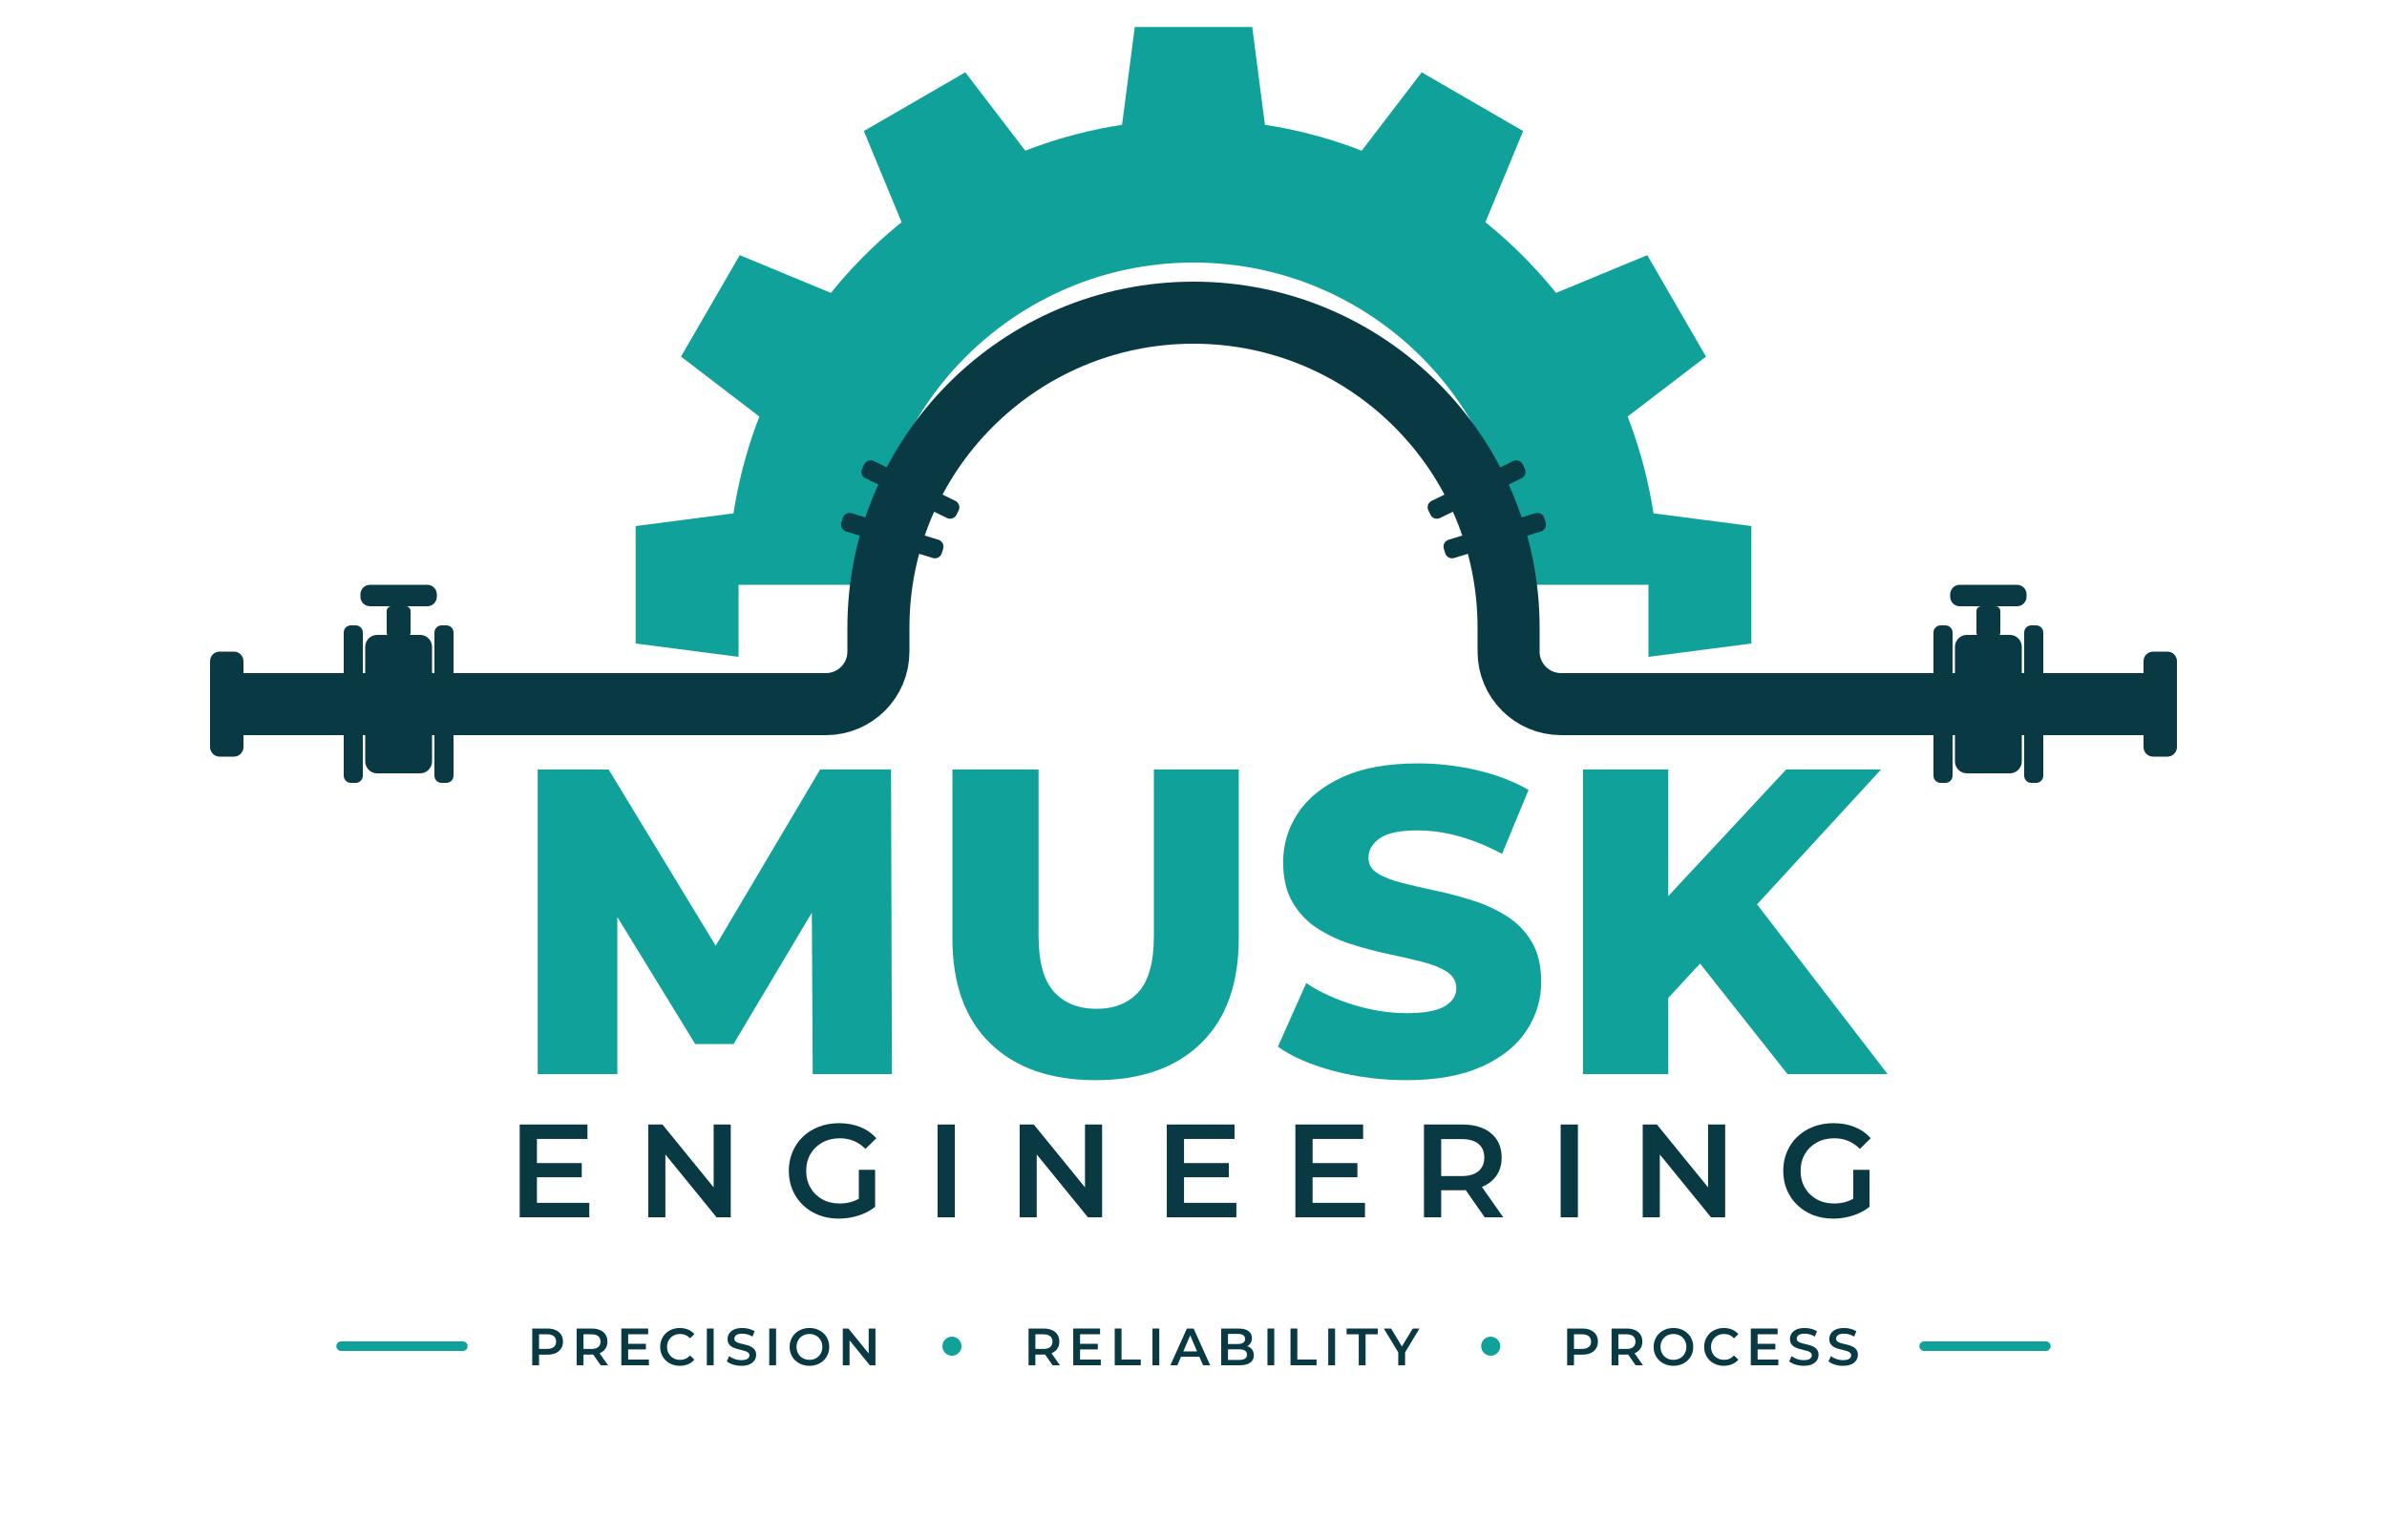
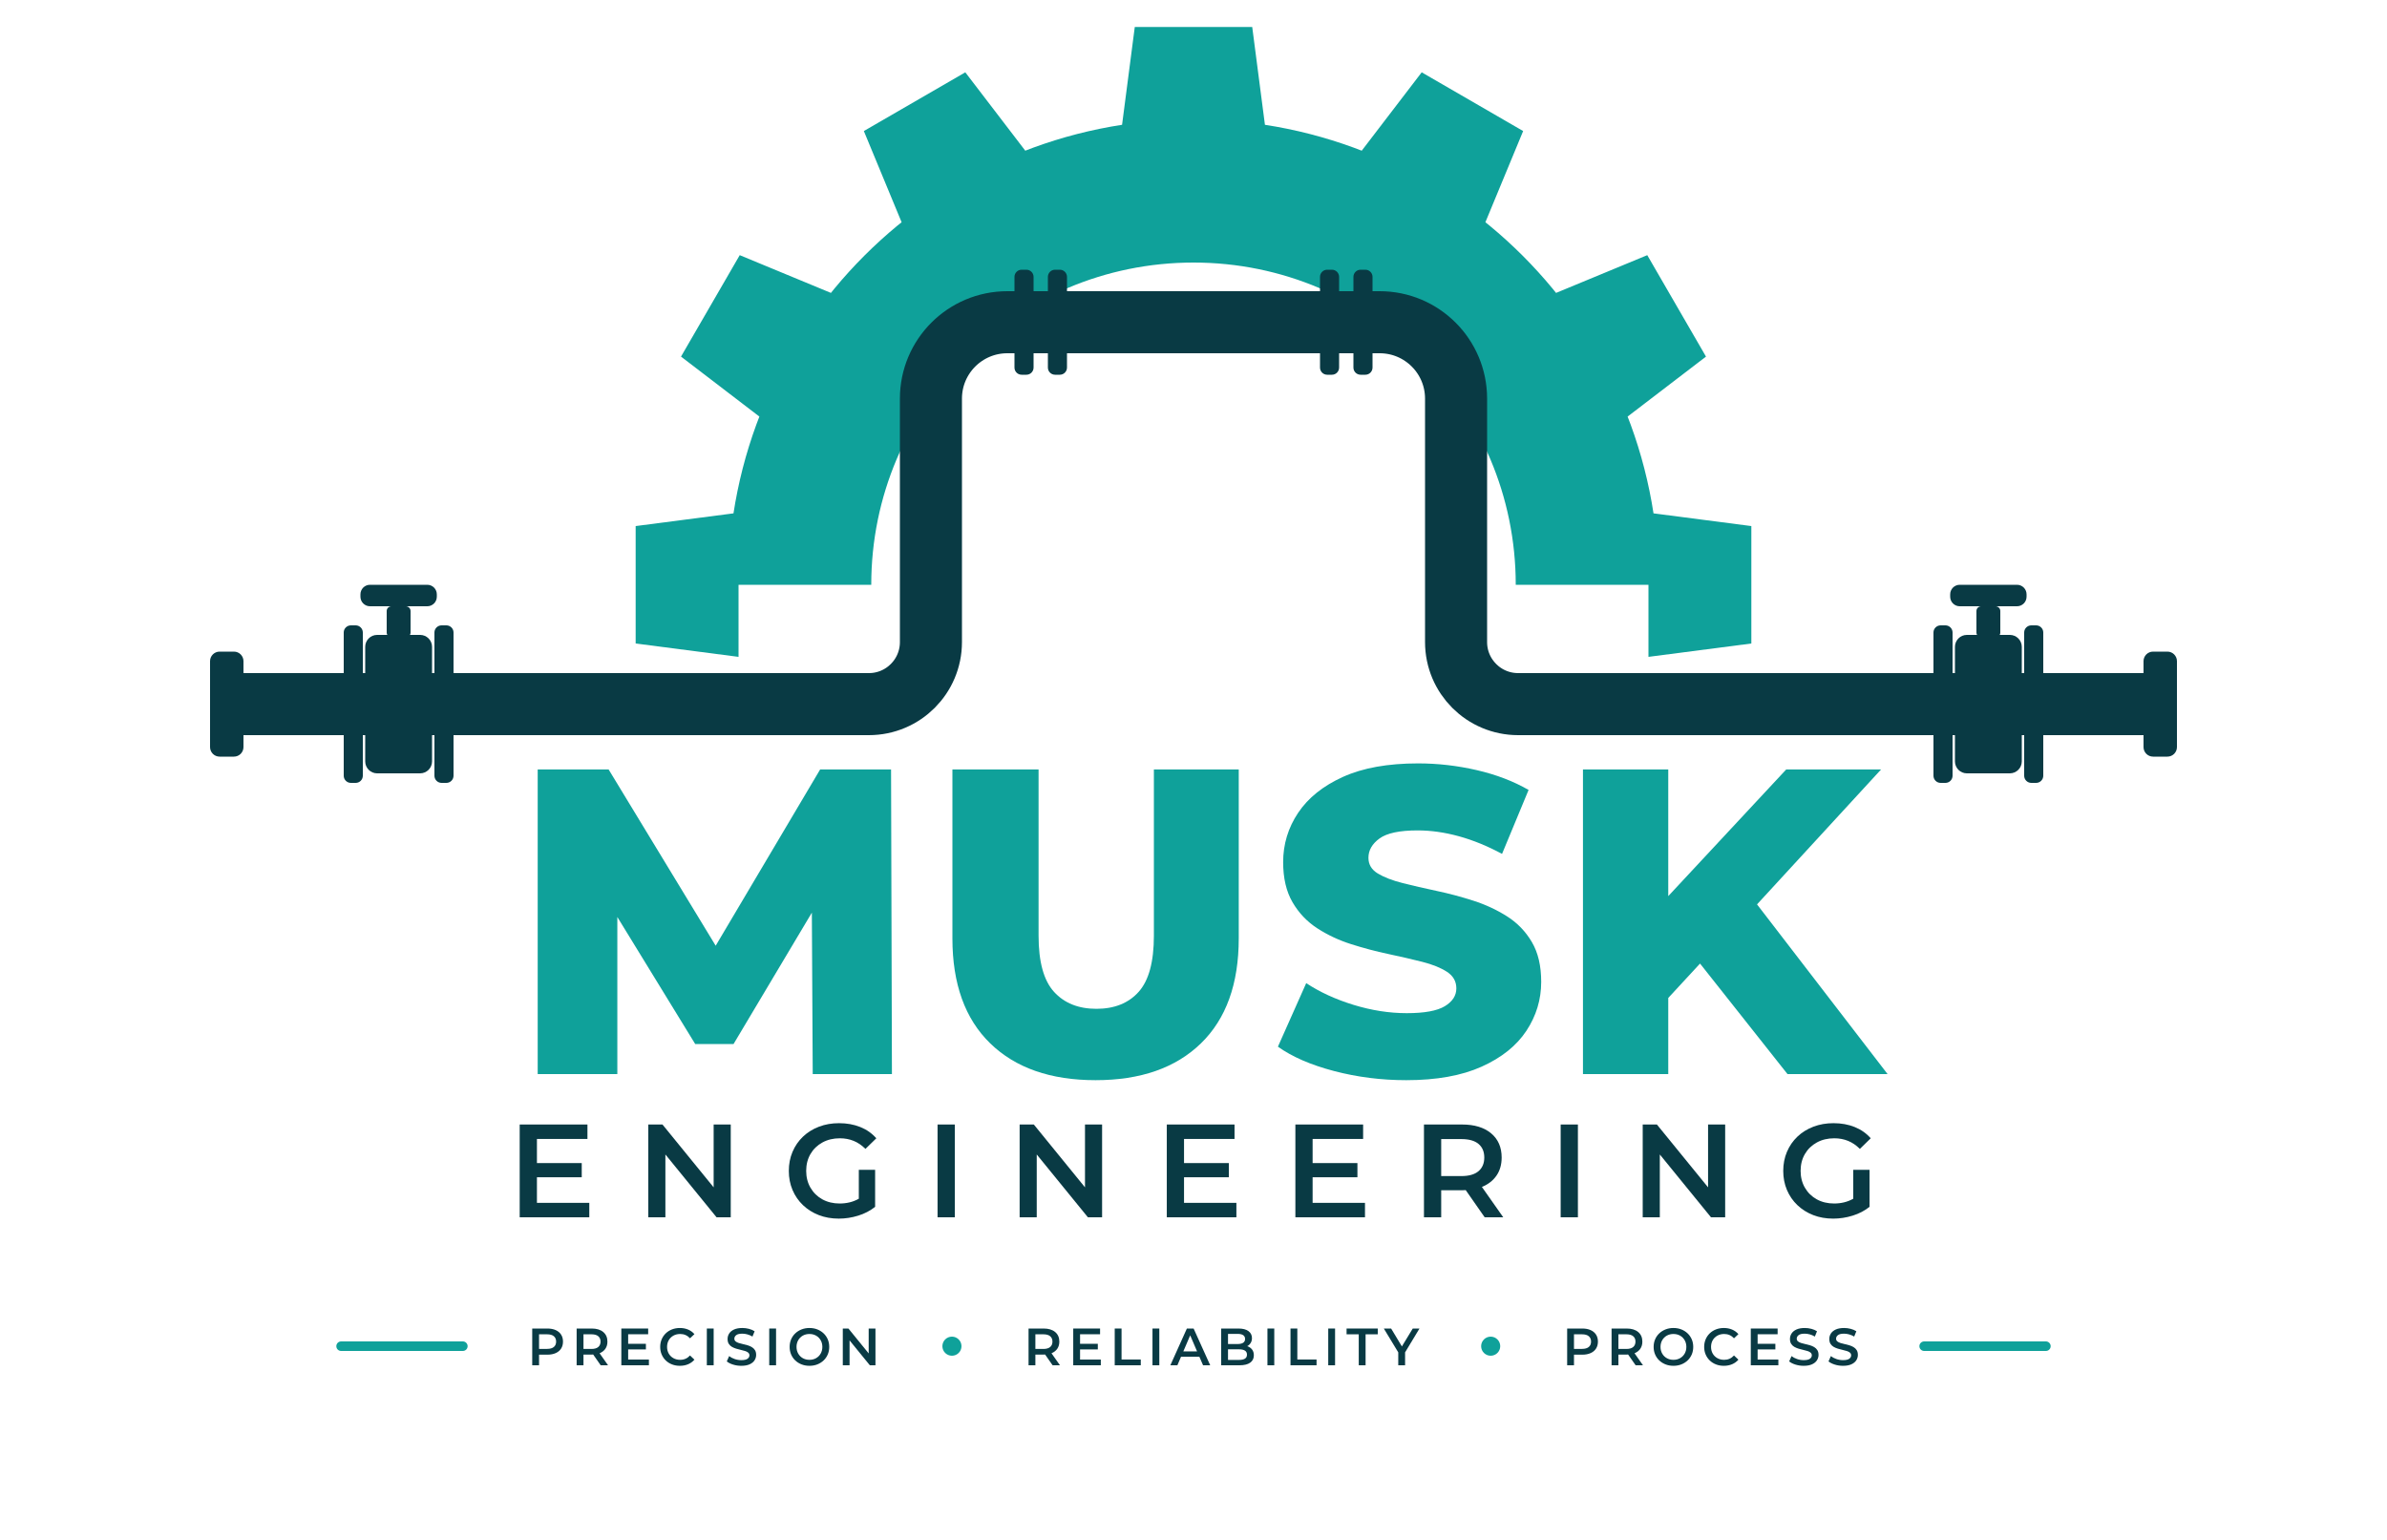
<svg xmlns="http://www.w3.org/2000/svg" viewBox="0 55 1000 645" width="1000" height="645">
  <path fill="#0FA19A" d="M 305.0 300.0 A 195 195 0 0 1 695.0 300.0 L 635.0 300.0 A 135 135 0 0 0 365.0 300.0 Z M 309.4 330.2 L 266.3 324.6 L 266.3 275.4 L 309.4 269.8 Z M 319.8 230.8 L 285.3 204.4 L 309.9 161.9 L 350.0 178.5 Z M 378.5 150.0 L 361.9 109.9 L 404.4 85.3 L 430.8 119.8 Z M 469.8 109.4 L 475.4 66.3 L 524.6 66.3 L 530.2 109.4 Z M 569.2 119.8 L 595.6 85.3 L 638.1 109.9 L 621.5 150.0 Z M 650.0 178.5 L 690.1 161.9 L 714.7 204.4 L 680.2 230.8 Z M 690.6 269.8 L 733.7 275.4 L 733.7 324.6 L 690.6 330.2 Z" />
-   <path d="M 95 350 L 346 350 A 22 22 0 0 0 368 328 L 368 318 A 132 132 0 0 1 632 318 L 632 328 A 22 22 0 0 0 654 350 L 905 350" fill="none" stroke="#093A44" stroke-width="26" stroke-linejoin="round" />
-   <rect x="-22.0" y="-4.0" width="44.0" height="8.0" rx="3" fill="#093A44" transform="translate(373.8,279.4) rotate(197.0)" />
-   <rect x="-22.0" y="-4.0" width="44.0" height="8.0" rx="3" fill="#093A44" transform="translate(381.4,260.1) rotate(206.0)" />
-   <rect x="-22.0" y="-4.0" width="44.0" height="8.0" rx="3" fill="#093A44" transform="translate(626.2,279.4) rotate(343.0)" />
-   <rect x="-22.0" y="-4.0" width="44.0" height="8.0" rx="3" fill="#093A44" transform="translate(618.6,260.1) rotate(334.0)" />
+   <path d="M 95 350 L 364 350 A 26 26 0 0 0 390 324 L 390 222 A 32 32 0 0 1 422 190 L 578 190 A 32 32 0 0 1 610 222 L 610 324 A 26 26 0 0 0 636 350 L 905 350" fill="none" stroke="#093A44" stroke-width="26" stroke-linejoin="round" />
+   <rect x="425.0" y="168.0" width="8.0" height="44.0" rx="3" fill="#093A44" />
+   <rect x="439.0" y="168.0" width="8.0" height="44.0" rx="3" fill="#093A44" />
+   <rect x="553.0" y="168.0" width="8.0" height="44.0" rx="3" fill="#093A44" />
+   <rect x="567.0" y="168.0" width="8.0" height="44.0" rx="3" fill="#093A44" />
  <rect x="88.0" y="328.0" width="14.0" height="44.0" rx="4" fill="#093A44" />
  <rect x="144.0" y="317.0" width="8.0" height="66.0" rx="3" fill="#093A44" />
  <rect x="182.0" y="317.0" width="8.0" height="66.0" rx="3" fill="#093A44" />
  <rect x="153.0" y="321.0" width="28.0" height="58.0" rx="5" fill="#093A44" />
  <rect x="162.0" y="309.0" width="10.0" height="13.0" rx="2" fill="#093A44" />
  <rect x="151.0" y="300.0" width="32.0" height="9.0" rx="4" fill="#093A44" />
  <rect x="898.0" y="328.0" width="14.0" height="44.0" rx="4" fill="#093A44" />
  <rect x="810.0" y="317.0" width="8.0" height="66.0" rx="3" fill="#093A44" />
  <rect x="848.0" y="317.0" width="8.0" height="66.0" rx="3" fill="#093A44" />
  <rect x="819.0" y="321.0" width="28.0" height="58.0" rx="5" fill="#093A44" />
  <rect x="828.0" y="309.0" width="10.0" height="13.0" rx="2" fill="#093A44" />
  <rect x="817.0" y="300.0" width="32.0" height="9.0" rx="4" fill="#093A44" />
  <g transform="translate(212.50,505.00)" fill="#0FA19A">
    <path transform="translate(0.00,0) scale(0.182308,-0.182308)" d="M70 0V700H233L479 295L719 700H882L884 0H702L700 371L520 69H432L253 361V0Z" />
    <path transform="translate(174.83,0) scale(0.182308,-0.182308)" d="M393 -14Q238 -14 151.0 70.5Q64 155 64 312V700H262V318Q262 228 297.5 189.0Q333 150 395 150Q457 150 492.0 189.0Q527 228 527 318V700H722V312Q722 155 635.0 70.5Q548 -14 393 -14Z" />
    <path transform="translate(319.04,0) scale(0.182308,-0.182308)" d="M316 -14Q230 -14 150.0 7.0Q70 28 21 63L86 209Q133 178 195.0 159.0Q257 140 317 140Q378 140 404.5 156.0Q431 172 431 197Q431 221 409.5 235.0Q388 249 352.5 258.0Q317 267 274.5 276.0Q232 285 189.5 298.5Q147 312 111.5 335.0Q76 358 54.5 395.0Q33 432 33 487Q33 549 67.5 600.5Q102 652 170.5 683.0Q239 714 343 714Q411 714 478.0 698.5Q545 683 597 653L536 506Q486 533 437.0 546.5Q388 560 342 560Q280 560 254.5 541.5Q229 523 229 497Q229 474 250.5 461.0Q272 448 307.5 439.0Q343 430 385.5 421.0Q428 412 470.0 398.5Q512 385 547.5 362.5Q583 340 604.5 303.5Q626 267 626 212Q626 151 592.0 99.5Q558 48 489.0 17.0Q420 -14 316 -14Z" />
    <path transform="translate(437.90,0) scale(0.182308,-0.182308)" d="M70 0V700H266V409L537 700H755L470 390L770 0H540L339 254L266 175V0Z" />
  </g>
  <g transform="translate(212.50,565.00)" fill="#093A44">
    <path transform="translate(0.00,0) scale(0.055539,-0.055539)" d="M94 0V700H605V591H224V409H562V302H224V109H619V0Z" />
    <path transform="translate(53.87,0) scale(0.055539,-0.055539)" d="M94 0V700H201L587 226V700H716V0H609L223 474V0Z" />
    <path transform="translate(115.52,0) scale(0.055539,-0.055539)" d="M421 -10Q339 -10 270.5 16.5Q202 43 151.0 91.5Q100 140 72.0 206.0Q44 272 44 350Q44 428 72.0 494.0Q100 560 151.0 608.5Q202 657 271.5 683.5Q341 710 423 710Q511 710 583.0 681.0Q655 652 704 596L622 516Q581 557 533.0 576.5Q485 596 429 596Q355 596 297.5 564.5Q240 533 207.5 477.5Q175 422 175 350Q175 279 207.5 223.0Q240 167 297.0 135.5Q354 104 428 104Q466 104 502.0 112.5Q538 121 572 140V358H695V79Q640 35 567.5 12.5Q495 -10 421 -10Z" />
    <path transform="translate(175.06,0) scale(0.055539,-0.055539)" d="M94 0V700H224V0Z" />
    <path transform="translate(209.44,0) scale(0.055539,-0.055539)" d="M94 0V700H201L587 226V700H716V0H609L223 474V0Z" />
    <path transform="translate(271.09,0) scale(0.055539,-0.055539)" d="M94 0V700H605V591H224V409H562V302H224V109H619V0Z" />
    <path transform="translate(324.96,0) scale(0.055539,-0.055539)" d="M94 0V700H605V591H224V409H562V302H224V109H619V0Z" />
    <path transform="translate(378.83,0) scale(0.055539,-0.055539)" d="M94 0V700H381Q521 700 600.5 633.5Q680 567 680 451Q680 371 641.0 314.5Q602 258 531 229L692 0H552L409 205Q396 204 382 204H224V0ZM224 311H376Q462 311 505.5 348.0Q549 385 549 451Q549 517 505.5 553.5Q462 590 376 590H224Z" />
    <path transform="translate(436.10,0) scale(0.055539,-0.055539)" d="M94 0V700H224V0Z" />
    <path transform="translate(470.47,0) scale(0.055539,-0.055539)" d="M94 0V700H201L587 226V700H716V0H609L223 474V0Z" />
    <path transform="translate(532.12,0) scale(0.055539,-0.055539)" d="M421 -10Q339 -10 270.5 16.5Q202 43 151.0 91.5Q100 140 72.0 206.0Q44 272 44 350Q44 428 72.0 494.0Q100 560 151.0 608.5Q202 657 271.5 683.5Q341 710 423 710Q511 710 583.0 681.0Q655 652 704 596L622 516Q581 557 533.0 576.5Q485 596 429 596Q355 596 297.5 564.5Q240 533 207.5 477.5Q175 422 175 350Q175 279 207.5 223.0Q240 167 297.0 135.5Q354 104 428 104Q466 104 502.0 112.5Q538 121 572 140V358H695V79Q640 35 567.5 12.5Q495 -10 421 -10Z" />
  </g>
  <g transform="translate(220.90,627.00)" fill="#093A44">
    <path transform="translate(0.00,0) scale(0.022,-0.022)" d="M94 0V700H382Q474 700 541.0 670.0Q608 640 644.0 584.0Q680 528 680 451Q680 374 644.0 318.0Q608 262 541.0 232.0Q474 202 382 202H224V0ZM224 312H376Q462 312 505.5 348.5Q549 385 549 451Q549 517 505.5 553.5Q462 590 376 590H224Z" />
    <path transform="translate(18.61,0) scale(0.022,-0.022)" d="M94 0V700H381Q521 700 600.5 633.5Q680 567 680 451Q680 371 641.0 314.5Q602 258 531 229L692 0H552L409 205Q396 204 382 204H224V0ZM224 311H376Q462 311 505.5 348.0Q549 385 549 451Q549 517 505.5 553.5Q462 590 376 590H224Z" />
    <path transform="translate(37.33,0) scale(0.022,-0.022)" d="M94 0V700H605V591H224V409H562V302H224V109H619V0Z" />
    <path transform="translate(54.71,0) scale(0.022,-0.022)" d="M418 -10Q338 -10 269.5 16.5Q201 43 150.5 91.5Q100 140 72.0 206.0Q44 272 44 350Q44 428 72.0 494.0Q100 560 150.5 608.5Q201 657 269.5 683.5Q338 710 419 710Q505 710 576.0 680.0Q647 650 696 593L612 514Q536 596 425 596Q352 596 295.5 564.5Q239 533 207.0 477.5Q175 422 175 350Q175 278 207.0 222.5Q239 167 295.5 135.5Q352 104 425 104Q537 104 612 187L696 107Q647 50 576.0 20.0Q505 -10 418 -10Z" />
    <path transform="translate(73.15,0) scale(0.022,-0.022)" d="M94 0V700H224V0Z" />
    <path transform="translate(82.81,0) scale(0.022,-0.022)" d="M311 -10Q229 -10 154.0 13.5Q79 37 35 74L80 175Q122 141 184.0 119.5Q246 98 311 98Q393 98 429.5 124.0Q466 150 466 189Q466 221 443.5 240.5Q421 260 384.0 271.5Q347 283 302.5 293.0Q258 303 213.5 316.5Q169 330 132.0 351.5Q95 373 72.5 409.0Q50 445 50 501Q50 558 80.5 605.5Q111 653 173.5 681.5Q236 710 332 710Q395 710 457.0 694.0Q519 678 565 648L524 547Q477 575 427.0 588.5Q377 602 331 602Q250 602 214.5 574.0Q179 546 179 507Q179 475 201.5 456.0Q224 437 261.0 425.0Q298 413 342.5 403.5Q387 394 431.0 381.0Q475 368 512.0 346.0Q549 324 571.5 288.5Q594 253 594 198Q594 142 563.5 94.5Q533 47 470.0 18.5Q407 -10 311 -10Z" />
    <path transform="translate(99.29,0) scale(0.022,-0.022)" d="M94 0V700H224V0Z" />
    <path transform="translate(108.94,0) scale(0.022,-0.022)" d="M421 -10Q340 -10 271.0 17.0Q202 44 151.0 92.5Q100 141 72.0 206.5Q44 272 44 350Q44 428 72.0 493.5Q100 559 151.0 607.5Q202 656 271.0 683.0Q340 710 421 710Q503 710 571.5 683.0Q640 656 691.0 607.5Q742 559 770.0 493.5Q798 428 798 350Q798 272 770.0 206.5Q742 141 691.0 92.5Q640 44 571.5 17.0Q503 -10 421 -10ZM421 104Q492 104 547.5 135.5Q603 167 635.0 223.0Q667 279 667 350Q667 421 635.0 477.0Q603 533 547.5 564.5Q492 596 421 596Q350 596 294.5 564.5Q239 533 207.0 477.0Q175 421 175 350Q175 279 207.0 223.0Q239 167 294.5 135.5Q350 104 421 104Z" />
    <path transform="translate(130.11,0) scale(0.022,-0.022)" d="M94 0V700H201L587 226V700H716V0H609L223 474V0Z" />
  </g>
  <circle cx="398.8" cy="619.0" r="4" fill="#0FA19A" />
  <g transform="translate(428.83,627.00)" fill="#093A44">
    <path transform="translate(0.00,0) scale(0.022,-0.022)" d="M94 0V700H381Q521 700 600.5 633.5Q680 567 680 451Q680 371 641.0 314.5Q602 258 531 229L692 0H552L409 205Q396 204 382 204H224V0ZM224 311H376Q462 311 505.5 348.0Q549 385 549 451Q549 517 505.5 553.5Q462 590 376 590H224Z" />
    <path transform="translate(18.72,0) scale(0.022,-0.022)" d="M94 0V700H605V591H224V409H562V302H224V109H619V0Z" />
    <path transform="translate(36.10,0) scale(0.022,-0.022)" d="M94 0V700H224V110H590V0Z" />
    <path transform="translate(51.92,0) scale(0.022,-0.022)" d="M94 0V700H224V0Z" />
    <path transform="translate(61.58,0) scale(0.022,-0.022)" d="M-5 0 310 700H438L754 0H618L548 162H198L129 0ZM242 264H504L373 570Z" />
    <path transform="translate(80.70,0) scale(0.022,-0.022)" d="M94 0V700H422Q548 700 614.0 650.5Q680 601 680 518Q680 464 655.0 424.5Q630 385 590 364Q646 346 681.0 302.0Q716 258 716 190Q716 100 646.5 50.0Q577 0 442 0ZM224 102H434Q507 102 546.0 126.0Q585 150 585 203Q585 255 546.0 279.5Q507 304 434 304H224ZM224 405H408Q476 405 512.5 429.0Q549 453 549 501Q549 550 512.5 574.0Q476 598 408 598H224Z" />
    <path transform="translate(100.08,0) scale(0.022,-0.022)" d="M94 0V700H224V0Z" />
    <path transform="translate(109.74,0) scale(0.022,-0.022)" d="M94 0V700H224V110H590V0Z" />
    <path transform="translate(125.55,0) scale(0.022,-0.022)" d="M94 0V700H224V0Z" />
    <path transform="translate(135.21,0) scale(0.022,-0.022)" d="M236 0V590H4V700H598V590H366V0Z" />
    <path transform="translate(151.10,0) scale(0.022,-0.022)" d="M266 0V246L-9 700H130L335 359L542 700H670L396 246V0Z" />
  </g>
  <circle cx="624.5" cy="619.0" r="4" fill="#0FA19A" />
  <g transform="translate(654.47,627.00)" fill="#093A44">
    <path transform="translate(0.00,0) scale(0.022,-0.022)" d="M94 0V700H382Q474 700 541.0 670.0Q608 640 644.0 584.0Q680 528 680 451Q680 374 644.0 318.0Q608 262 541.0 232.0Q474 202 382 202H224V0ZM224 312H376Q462 312 505.5 348.5Q549 385 549 451Q549 517 505.5 553.5Q462 590 376 590H224Z" />
    <path transform="translate(18.61,0) scale(0.022,-0.022)" d="M94 0V700H381Q521 700 600.5 633.5Q680 567 680 451Q680 371 641.0 314.5Q602 258 531 229L692 0H552L409 205Q396 204 382 204H224V0ZM224 311H376Q462 311 505.5 348.0Q549 385 549 451Q549 517 505.5 553.5Q462 590 376 590H224Z" />
    <path transform="translate(37.33,0) scale(0.022,-0.022)" d="M421 -10Q340 -10 271.0 17.0Q202 44 151.0 92.5Q100 141 72.0 206.5Q44 272 44 350Q44 428 72.0 493.5Q100 559 151.0 607.5Q202 656 271.0 683.0Q340 710 421 710Q503 710 571.5 683.0Q640 656 691.0 607.5Q742 559 770.0 493.5Q798 428 798 350Q798 272 770.0 206.5Q742 141 691.0 92.5Q640 44 571.5 17.0Q503 -10 421 -10ZM421 104Q492 104 547.5 135.5Q603 167 635.0 223.0Q667 279 667 350Q667 421 635.0 477.0Q603 533 547.5 564.5Q492 596 421 596Q350 596 294.5 564.5Q239 533 207.0 477.0Q175 421 175 350Q175 279 207.0 223.0Q239 167 294.5 135.5Q350 104 421 104Z" />
    <path transform="translate(58.50,0) scale(0.022,-0.022)" d="M418 -10Q338 -10 269.5 16.5Q201 43 150.5 91.5Q100 140 72.0 206.0Q44 272 44 350Q44 428 72.0 494.0Q100 560 150.5 608.5Q201 657 269.5 683.5Q338 710 419 710Q505 710 576.0 680.0Q647 650 696 593L612 514Q536 596 425 596Q352 596 295.5 564.5Q239 533 207.0 477.5Q175 422 175 350Q175 278 207.0 222.5Q239 167 295.5 135.5Q352 104 425 104Q537 104 612 187L696 107Q647 50 576.0 20.0Q505 -10 418 -10Z" />
    <path transform="translate(76.93,0) scale(0.022,-0.022)" d="M94 0V700H605V591H224V409H562V302H224V109H619V0Z" />
    <path transform="translate(94.31,0) scale(0.022,-0.022)" d="M311 -10Q229 -10 154.0 13.5Q79 37 35 74L80 175Q122 141 184.0 119.5Q246 98 311 98Q393 98 429.5 124.0Q466 150 466 189Q466 221 443.5 240.5Q421 260 384.0 271.5Q347 283 302.5 293.0Q258 303 213.5 316.5Q169 330 132.0 351.5Q95 373 72.5 409.0Q50 445 50 501Q50 558 80.5 605.5Q111 653 173.5 681.5Q236 710 332 710Q395 710 457.0 694.0Q519 678 565 648L524 547Q477 575 427.0 588.5Q377 602 331 602Q250 602 214.5 574.0Q179 546 179 507Q179 475 201.5 456.0Q224 437 261.0 425.0Q298 413 342.5 403.5Q387 394 431.0 381.0Q475 368 512.0 346.0Q549 324 571.5 288.5Q594 253 594 198Q594 142 563.5 94.5Q533 47 470.0 18.5Q407 -10 311 -10Z" />
    <path transform="translate(110.79,0) scale(0.022,-0.022)" d="M311 -10Q229 -10 154.0 13.5Q79 37 35 74L80 175Q122 141 184.0 119.5Q246 98 311 98Q393 98 429.5 124.0Q466 150 466 189Q466 221 443.5 240.5Q421 260 384.0 271.5Q347 283 302.5 293.0Q258 303 213.5 316.5Q169 330 132.0 351.5Q95 373 72.5 409.0Q50 445 50 501Q50 558 80.5 605.5Q111 653 173.5 681.5Q236 710 332 710Q395 710 457.0 694.0Q519 678 565 648L524 547Q477 575 427.0 588.5Q377 602 331 602Q250 602 214.5 574.0Q179 546 179 507Q179 475 201.5 456.0Q224 437 261.0 425.0Q298 413 342.5 403.5Q387 394 431.0 381.0Q475 368 512.0 346.0Q549 324 571.5 288.5Q594 253 594 198Q594 142 563.5 94.5Q533 47 470.0 18.5Q407 -10 311 -10Z" />
  </g>
  <rect x="140.9" y="617.0" width="55.0" height="4.0" rx="2" fill="#0FA19A" />
  <rect x="804.1" y="617.0" width="55.0" height="4.0" rx="2" fill="#0FA19A" />
</svg>
